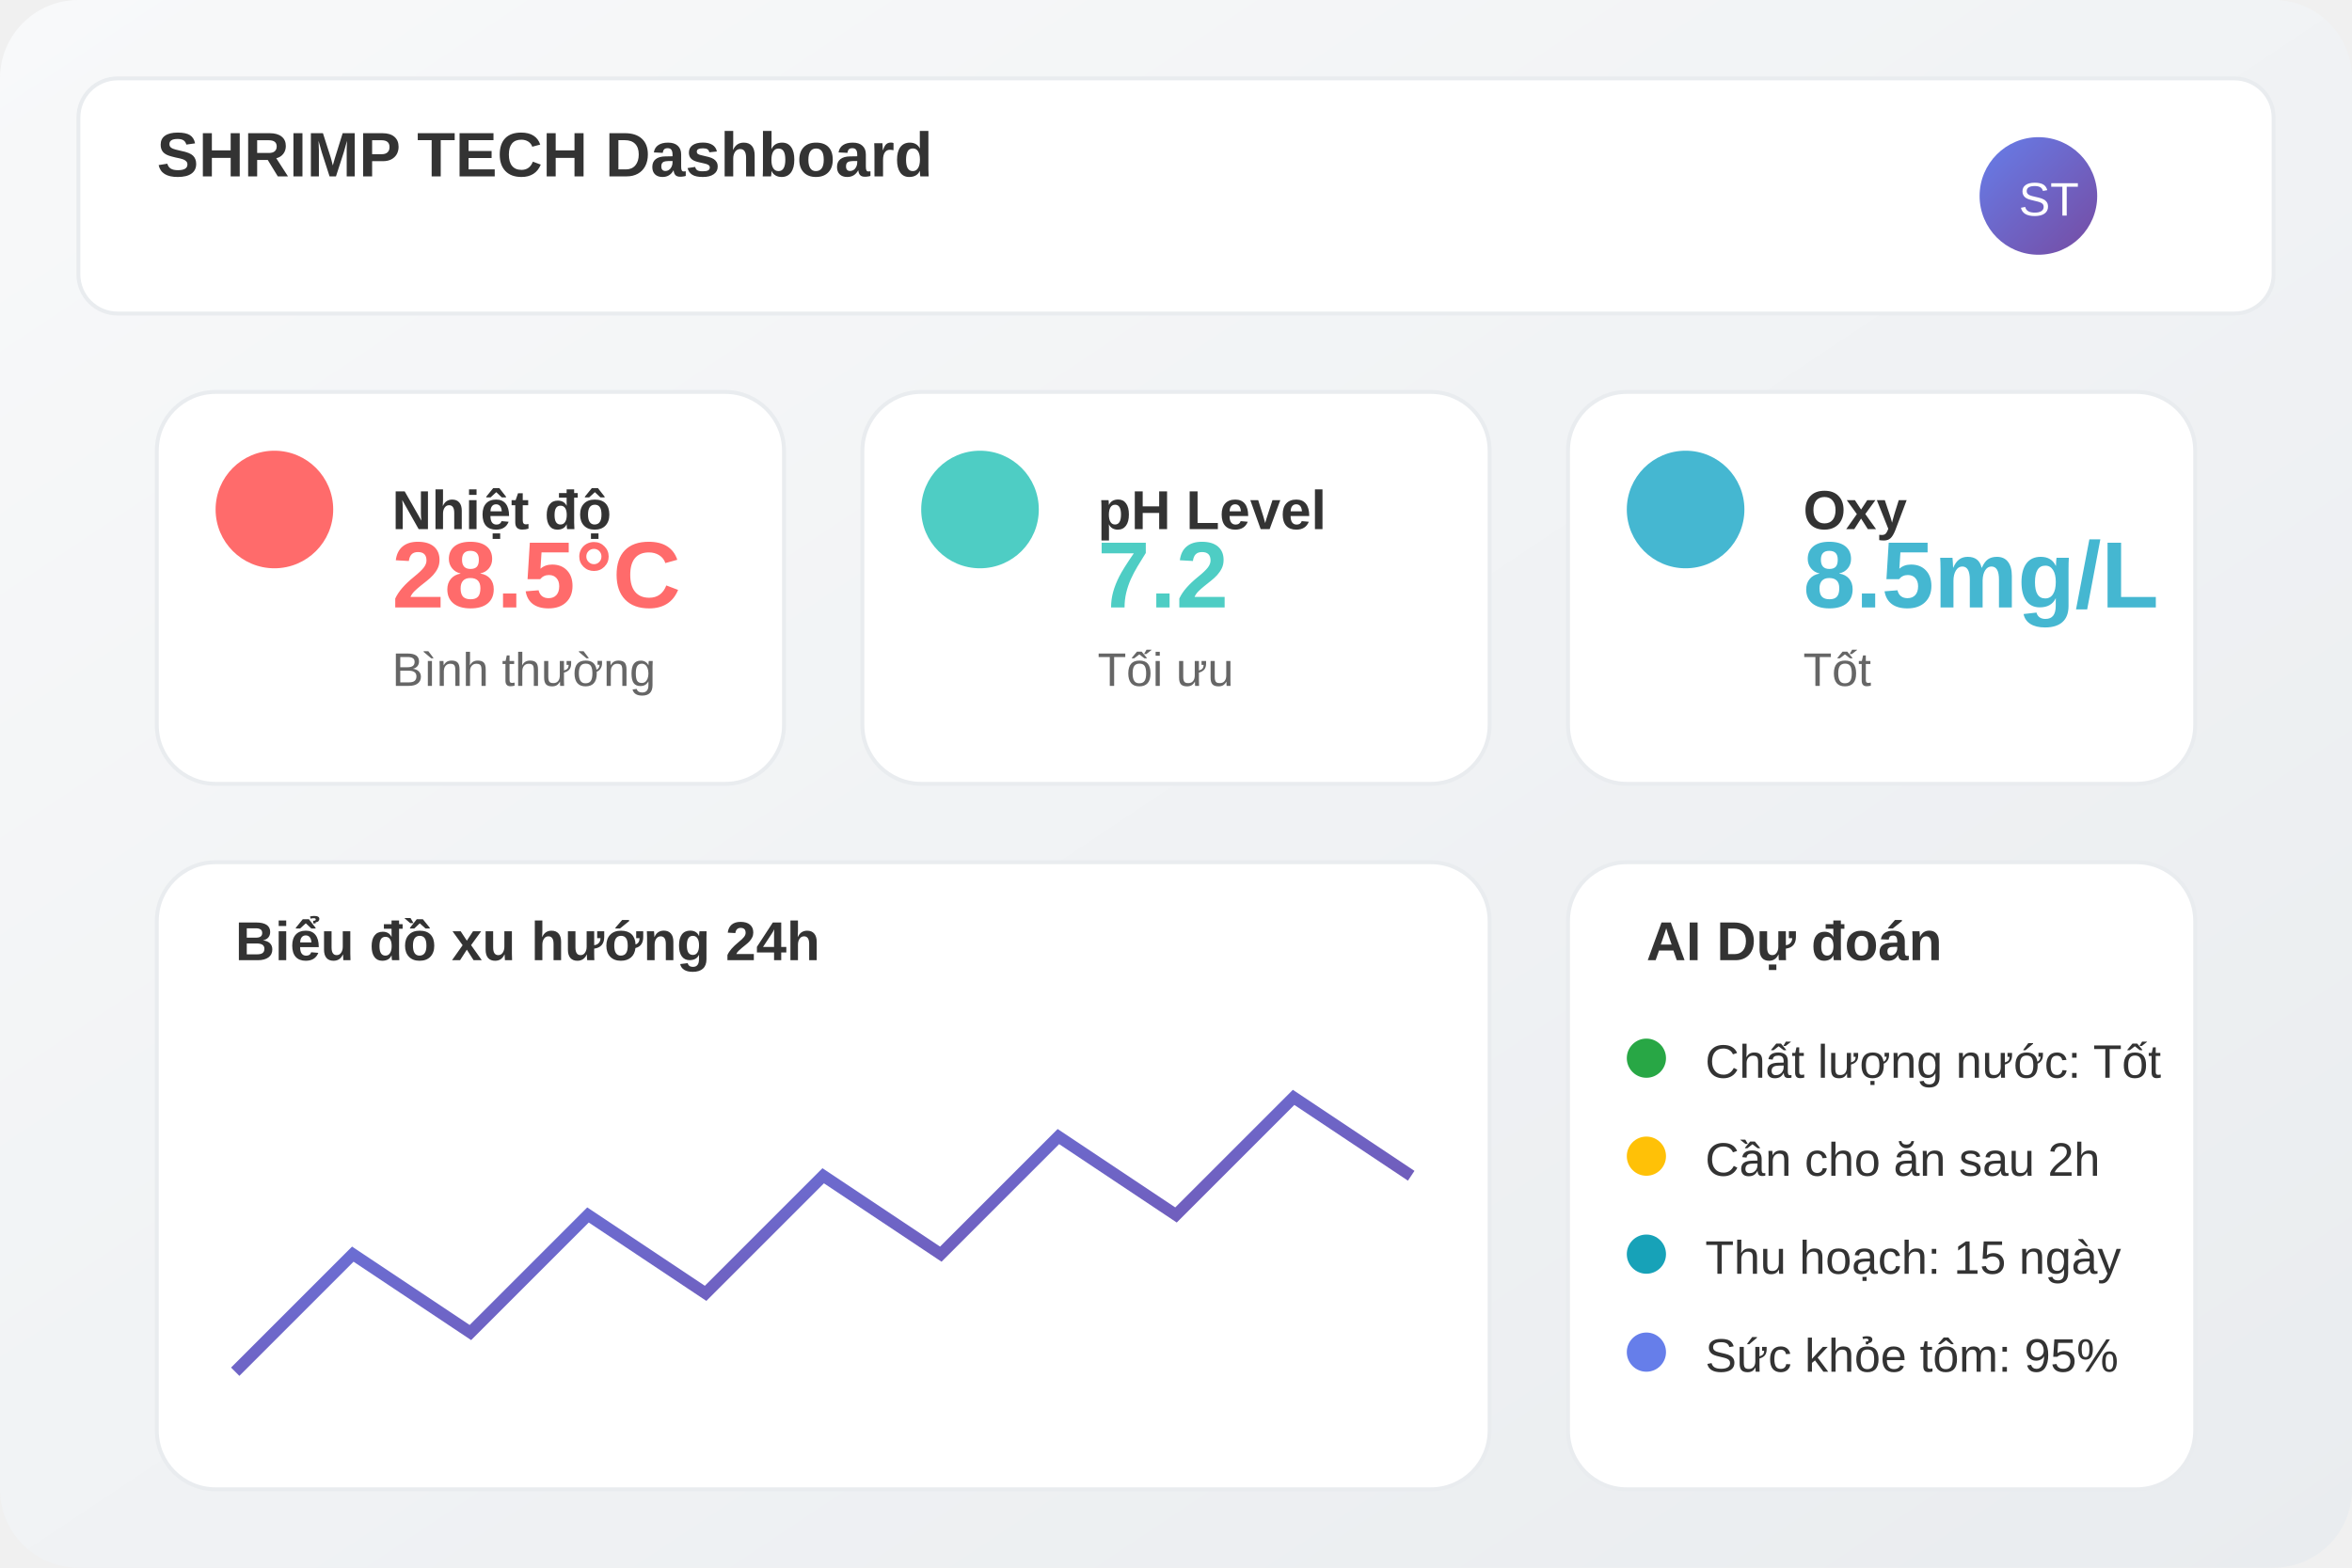
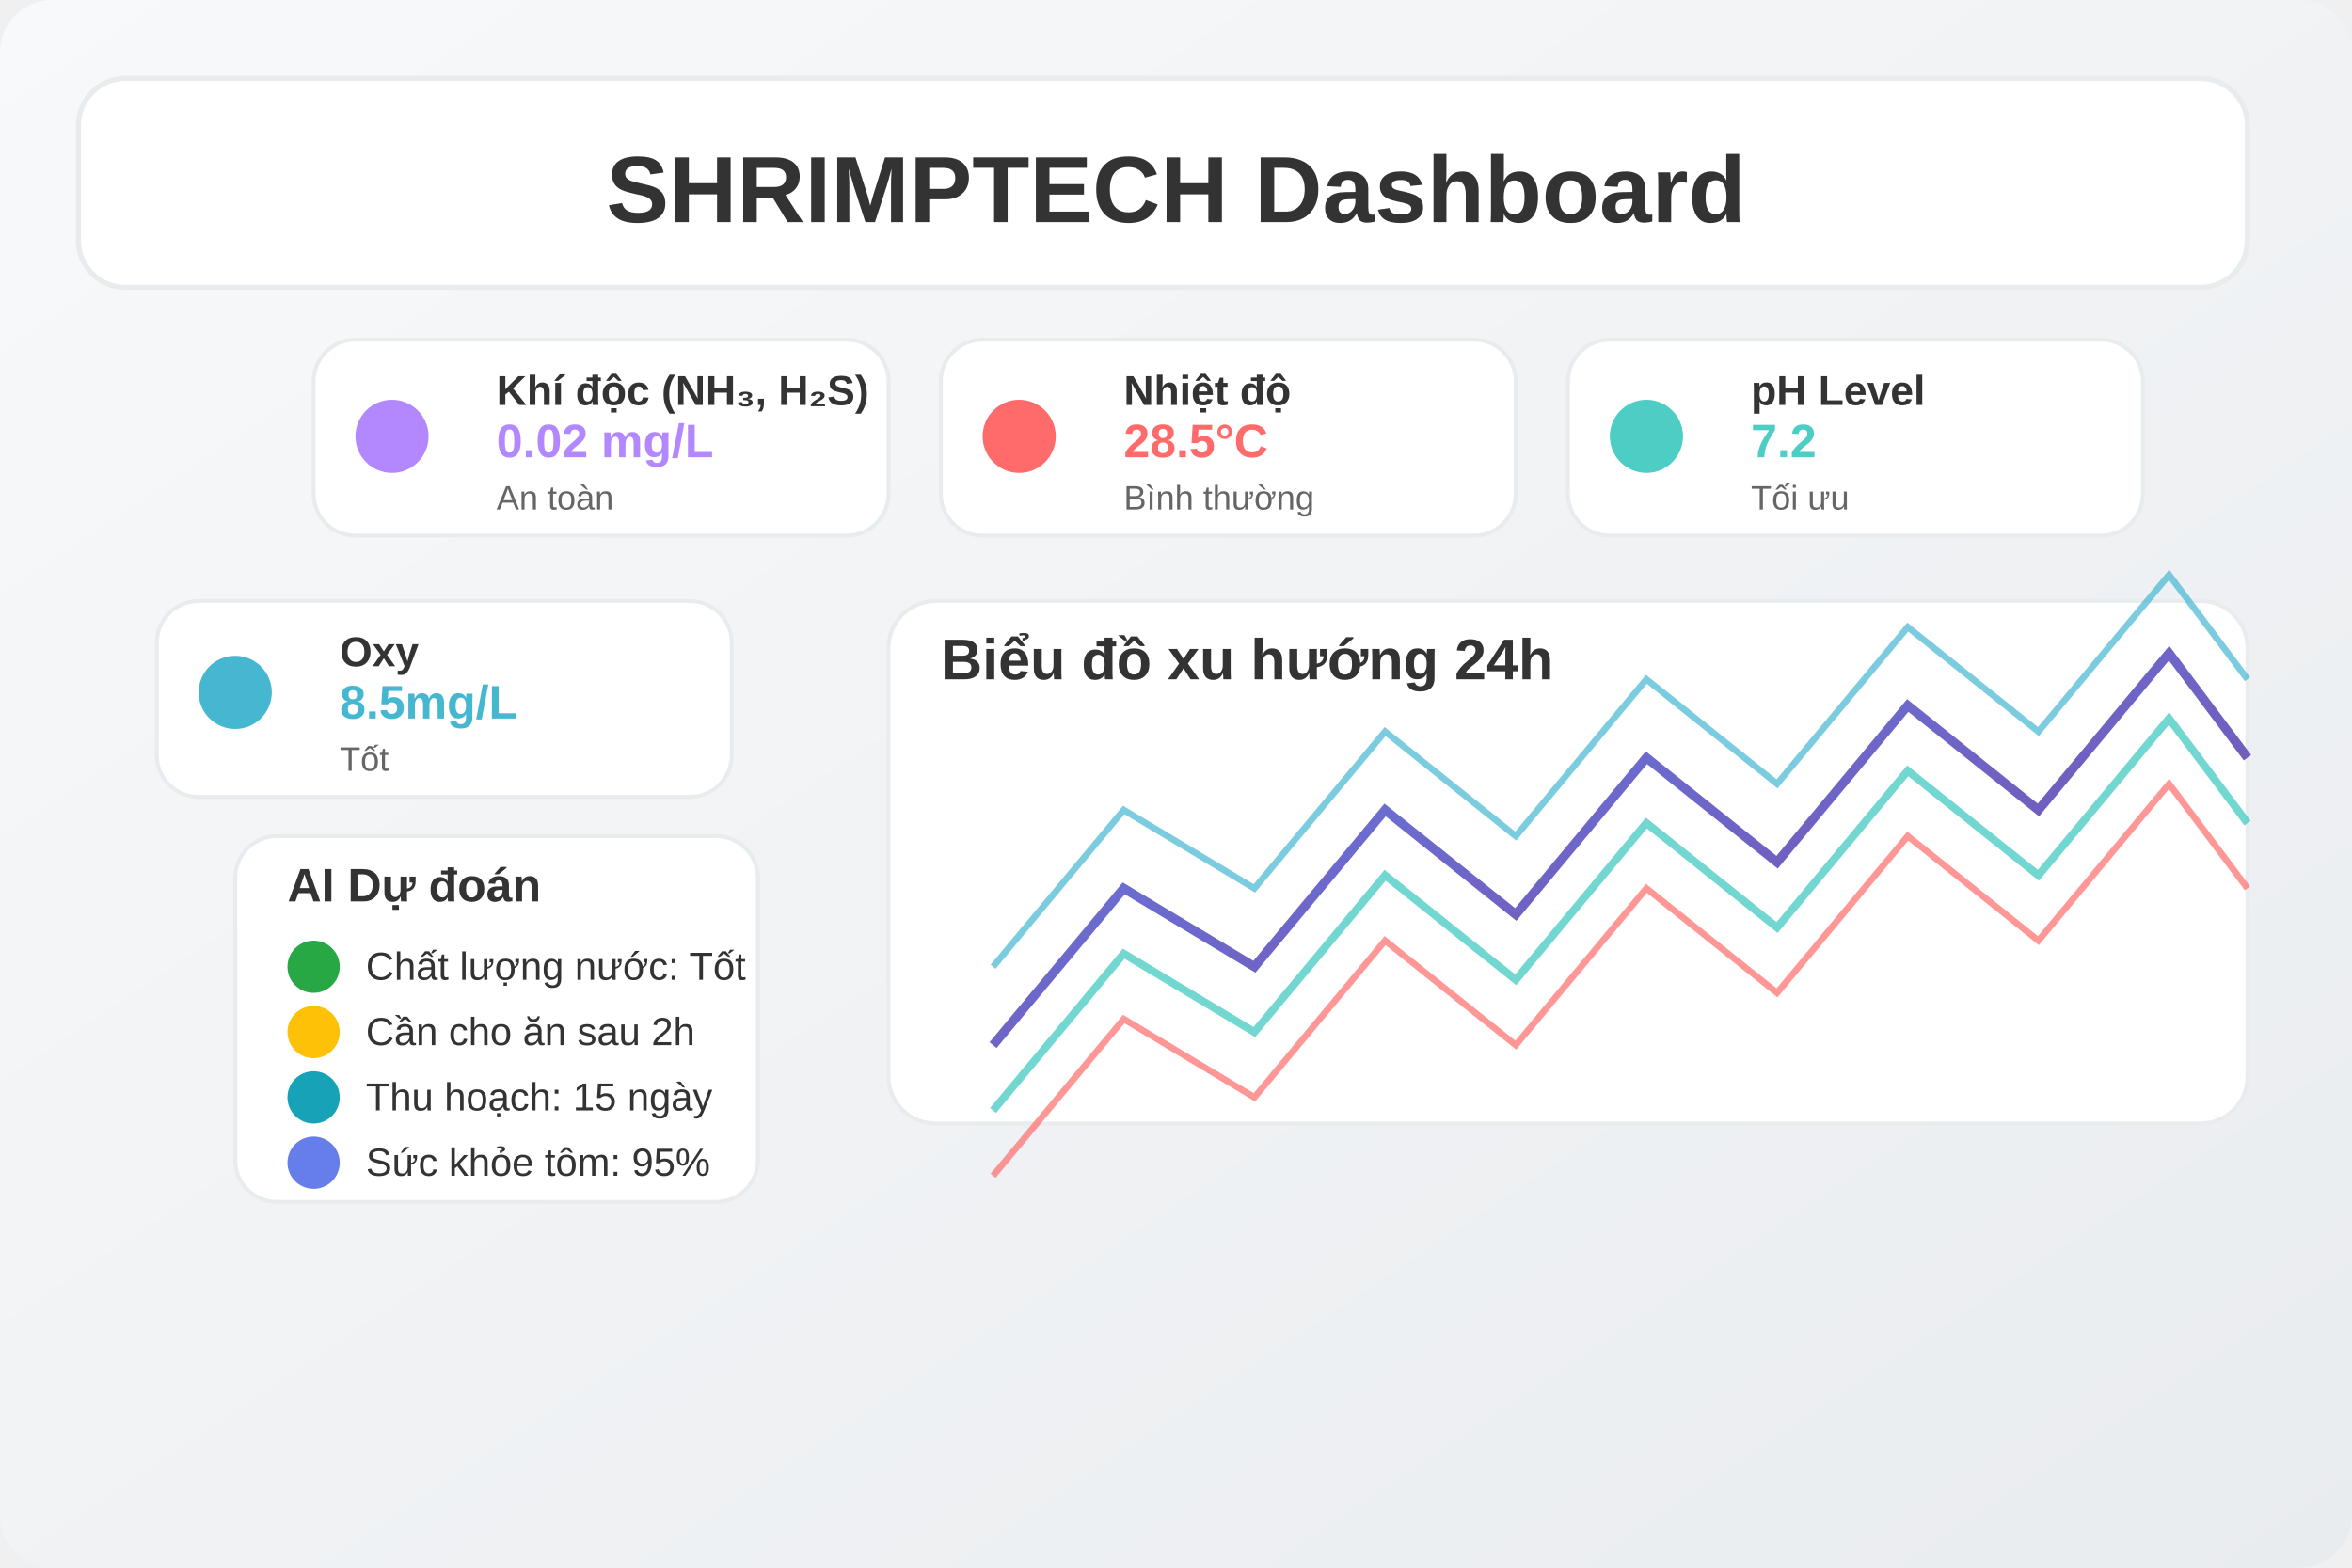
- <svg xmlns="http://www.w3.org/2000/svg" width="600" height="400" viewBox="0 0 600 400">
+ <svg xmlns="http://www.w3.org/2000/svg" width="900" height="600" viewBox="0 0 900 600">
  <defs>
    <linearGradient id="dashboardBg" x1="0%" y1="0%" x2="100%" y2="100%">
      <stop offset="0%" style="stop-color:#f8f9fa;stop-opacity:1" />
      <stop offset="100%" style="stop-color:#e9ecef;stop-opacity:1" />
    </linearGradient>
    <linearGradient id="cardGradient" x1="0%" y1="0%" x2="100%" y2="100%">
      <stop offset="0%" style="stop-color:#667eea;stop-opacity:1" />
      <stop offset="100%" style="stop-color:#764ba2;stop-opacity:1" />
    </linearGradient>
  </defs>
-   <rect width="600" height="400" rx="20" fill="url(#dashboardBg)" />
-   <rect x="20" y="20" width="560" height="60" rx="10" fill="white" stroke="#e9ecef" stroke-width="1" />
-   <text x="40" y="45" font-family="Arial" font-size="16" font-weight="bold" fill="#333">SHRIMP TECH Dashboard</text>
-   <circle cx="520" cy="50" r="15" fill="url(#cardGradient)" />
-   <text x="515" y="55" font-family="Arial" font-size="12" fill="white">ST</text>
-   <rect x="40" y="100" width="160" height="100" rx="15" fill="white" stroke="#e9ecef" stroke-width="1" />
-   <circle cx="70" cy="130" r="15" fill="#ff6b6b" />
-   <text x="100" y="135" font-family="Arial" font-size="14" font-weight="bold" fill="#333">Nhiệt độ</text>
-   <text x="100" y="155" font-family="Arial" font-size="24" font-weight="bold" fill="#ff6b6b">28.5°C</text>
-   <text x="100" y="175" font-family="Arial" font-size="12" fill="#666">Bình thường</text>
-   <rect x="220" y="100" width="160" height="100" rx="15" fill="white" stroke="#e9ecef" stroke-width="1" />
-   <circle cx="250" cy="130" r="15" fill="#4ecdc4" />
-   <text x="280" y="135" font-family="Arial" font-size="14" font-weight="bold" fill="#333">pH Level</text>
-   <text x="280" y="155" font-family="Arial" font-size="24" font-weight="bold" fill="#4ecdc4">7.2</text>
-   <text x="280" y="175" font-family="Arial" font-size="12" fill="#666">Tối ưu</text>
-   <rect x="400" y="100" width="160" height="100" rx="15" fill="white" stroke="#e9ecef" stroke-width="1" />
-   <circle cx="430" cy="130" r="15" fill="#45b7d1" />
-   <text x="460" y="135" font-family="Arial" font-size="14" font-weight="bold" fill="#333">Oxy</text>
-   <text x="460" y="155" font-family="Arial" font-size="24" font-weight="bold" fill="#45b7d1">8.5mg/L</text>
-   <text x="460" y="175" font-family="Arial" font-size="12" fill="#666">Tốt</text>
-   <rect x="40" y="220" width="340" height="160" rx="15" fill="white" stroke="#e9ecef" stroke-width="1" />
-   <text x="60" y="245" font-family="Arial" font-size="14" font-weight="bold" fill="#333">Biểu đồ xu hướng 24h</text>
-   <polyline points="60,350 90,320 120,340 150,310 180,330 210,300 240,320 270,290 300,310 330,280 360,300" stroke="url(#cardGradient)" stroke-width="3" fill="none" />
-   <rect x="400" y="220" width="160" height="160" rx="15" fill="white" stroke="#e9ecef" stroke-width="1" />
-   <text x="420" y="245" font-family="Arial" font-size="14" font-weight="bold" fill="#333">AI Dự đoán</text>
-   <circle cx="420" cy="270" r="5" fill="#28a745" />
-   <text x="435" y="275" font-family="Arial" font-size="12" fill="#333">Chất lượng nước: Tốt</text>
-   <circle cx="420" cy="295" r="5" fill="#ffc107" />
-   <text x="435" y="300" font-family="Arial" font-size="12" fill="#333">Cần cho ăn sau 2h</text>
-   <circle cx="420" cy="320" r="5" fill="#17a2b8" />
-   <text x="435" y="325" font-family="Arial" font-size="12" fill="#333">Thu hoạch: 15 ngày</text>
-   <circle cx="420" cy="345" r="5" fill="#667eea" />
-   <text x="435" y="350" font-family="Arial" font-size="12" fill="#333">Sức khỏe tôm: 95%</text>
+   <rect width="900" height="600" rx="20" fill="url(#dashboardBg)" />
+   <rect x="30" y="30" width="830" height="80" rx="18" fill="white" stroke="#e9ecef" stroke-width="2" />
+   <text x="450" y="85" font-family="Arial" font-size="36" font-weight="bold" fill="#333" text-anchor="middle">SHRIMPTECH Dashboard</text>
+   <g>
+     <rect x="120" y="130" width="220" height="75" rx="16" fill="#fff" stroke="#e9ecef" stroke-width="1.5" />
+     <circle cx="150" cy="167" r="14" fill="#b388ff" />
+     <text x="190" y="155" font-family="Arial" font-size="16" font-weight="bold" fill="#333">Khí độc (NH₃, H₂S)</text>
+     <text x="190" y="175" font-family="Arial" font-size="18" font-weight="bold" fill="#b388ff">0.02 mg/L</text>
+     <text x="190" y="195" font-family="Arial" font-size="13" fill="#666">An toàn</text>
+   </g>
+   <g>
+     <rect x="360" y="130" width="220" height="75" rx="16" fill="#fff" stroke="#e9ecef" stroke-width="1.5" />
+     <circle cx="390" cy="167" r="14" fill="#ff6b6b" />
+     <text x="430" y="155" font-family="Arial" font-size="16" font-weight="bold" fill="#333">Nhiệt độ</text>
+     <text x="430" y="175" font-family="Arial" font-size="18" font-weight="bold" fill="#ff6b6b">28.5°C</text>
+     <text x="430" y="195" font-family="Arial" font-size="13" fill="#666">Bình thường</text>
+   </g>
+   <g>
+     <rect x="600" y="130" width="220" height="75" rx="16" fill="#fff" stroke="#e9ecef" stroke-width="1.5" />
+     <circle cx="630" cy="167" r="14" fill="#4ecdc4" />
+     <text x="670" y="155" font-family="Arial" font-size="16" font-weight="bold" fill="#333">pH Level</text>
+     <text x="670" y="175" font-family="Arial" font-size="18" font-weight="bold" fill="#4ecdc4">7.2</text>
+     <text x="670" y="195" font-family="Arial" font-size="13" fill="#666">Tối ưu</text>
+   </g>
+   <g>
+     <rect x="60" y="230" width="220" height="75" rx="16" fill="#fff" stroke="#e9ecef" stroke-width="1.5" />
+     <circle cx="90" cy="265" r="14" fill="#45b7d1" />
+     <text x="130" y="255" font-family="Arial" font-size="16" font-weight="bold" fill="#333">Oxy</text>
+     <text x="130" y="275" font-family="Arial" font-size="18" font-weight="bold" fill="#45b7d1">8.5mg/L</text>
+     <text x="130" y="295" font-family="Arial" font-size="13" fill="#666">Tốt</text>
+   </g>
+   <g>
+     <rect x="90" y="320" width="200" height="140" rx="16" fill="#fff" stroke="#e9ecef" stroke-width="1.5" />
+     <text x="110" y="345" font-family="Arial" font-size="18" font-weight="bold" fill="#333">AI Dự đoán</text>
+     <circle cx="120" cy="370" r="10" fill="#28a745" />
+     <text x="140" y="375" font-family="Arial" font-size="15" fill="#333">Chất lượng nước: Tốt</text>
+     <circle cx="120" cy="395" r="10" fill="#ffc107" />
+     <text x="140" y="400" font-family="Arial" font-size="15" fill="#333">Cần cho ăn sau 2h</text>
+     <circle cx="120" cy="420" r="10" fill="#17a2b8" />
+     <text x="140" y="425" font-family="Arial" font-size="15" fill="#333">Thu hoạch: 15 ngày</text>
+     <circle cx="120" cy="445" r="10" fill="#667eea" />
+     <text x="140" y="450" font-family="Arial" font-size="15" fill="#333">Sức khỏe tôm: 95%</text>
+   </g>
+   <rect x="340" y="230" width="520" height="200" rx="18" fill="#fff" stroke="#e9ecef" stroke-width="1.5" />
+   <text x="360" y="260" font-family="Arial" font-size="22" font-weight="bold" fill="#333">Biểu đồ xu hướng 24h</text>
+   <polyline points="380,400 430,340 480,370 530,310 580,350 630,290 680,330 730,270 780,310 830,250 860,290" stroke="url(#cardGradient)" stroke-width="3.5" fill="none" />
+   <polyline points="380,425 430,365 480,395 530,335 580,375 630,315 680,355 730,295 780,335 830,275 860,315" stroke="#4ecdc4" stroke-width="3" fill="none" opacity="0.8" />
+   <polyline points="380,450 430,390 480,420 530,360 580,400 630,340 680,380 730,320 780,360 830,300 860,340" stroke="#ff6b6b" stroke-width="2.5" fill="none" opacity="0.7" />
+   <polyline points="380,370 430,310 480,340 530,280 580,320 630,260 680,300 730,240 780,280 830,220 860,260" stroke="#45b7d1" stroke-width="2.5" fill="none" opacity="0.7" />
</svg>
